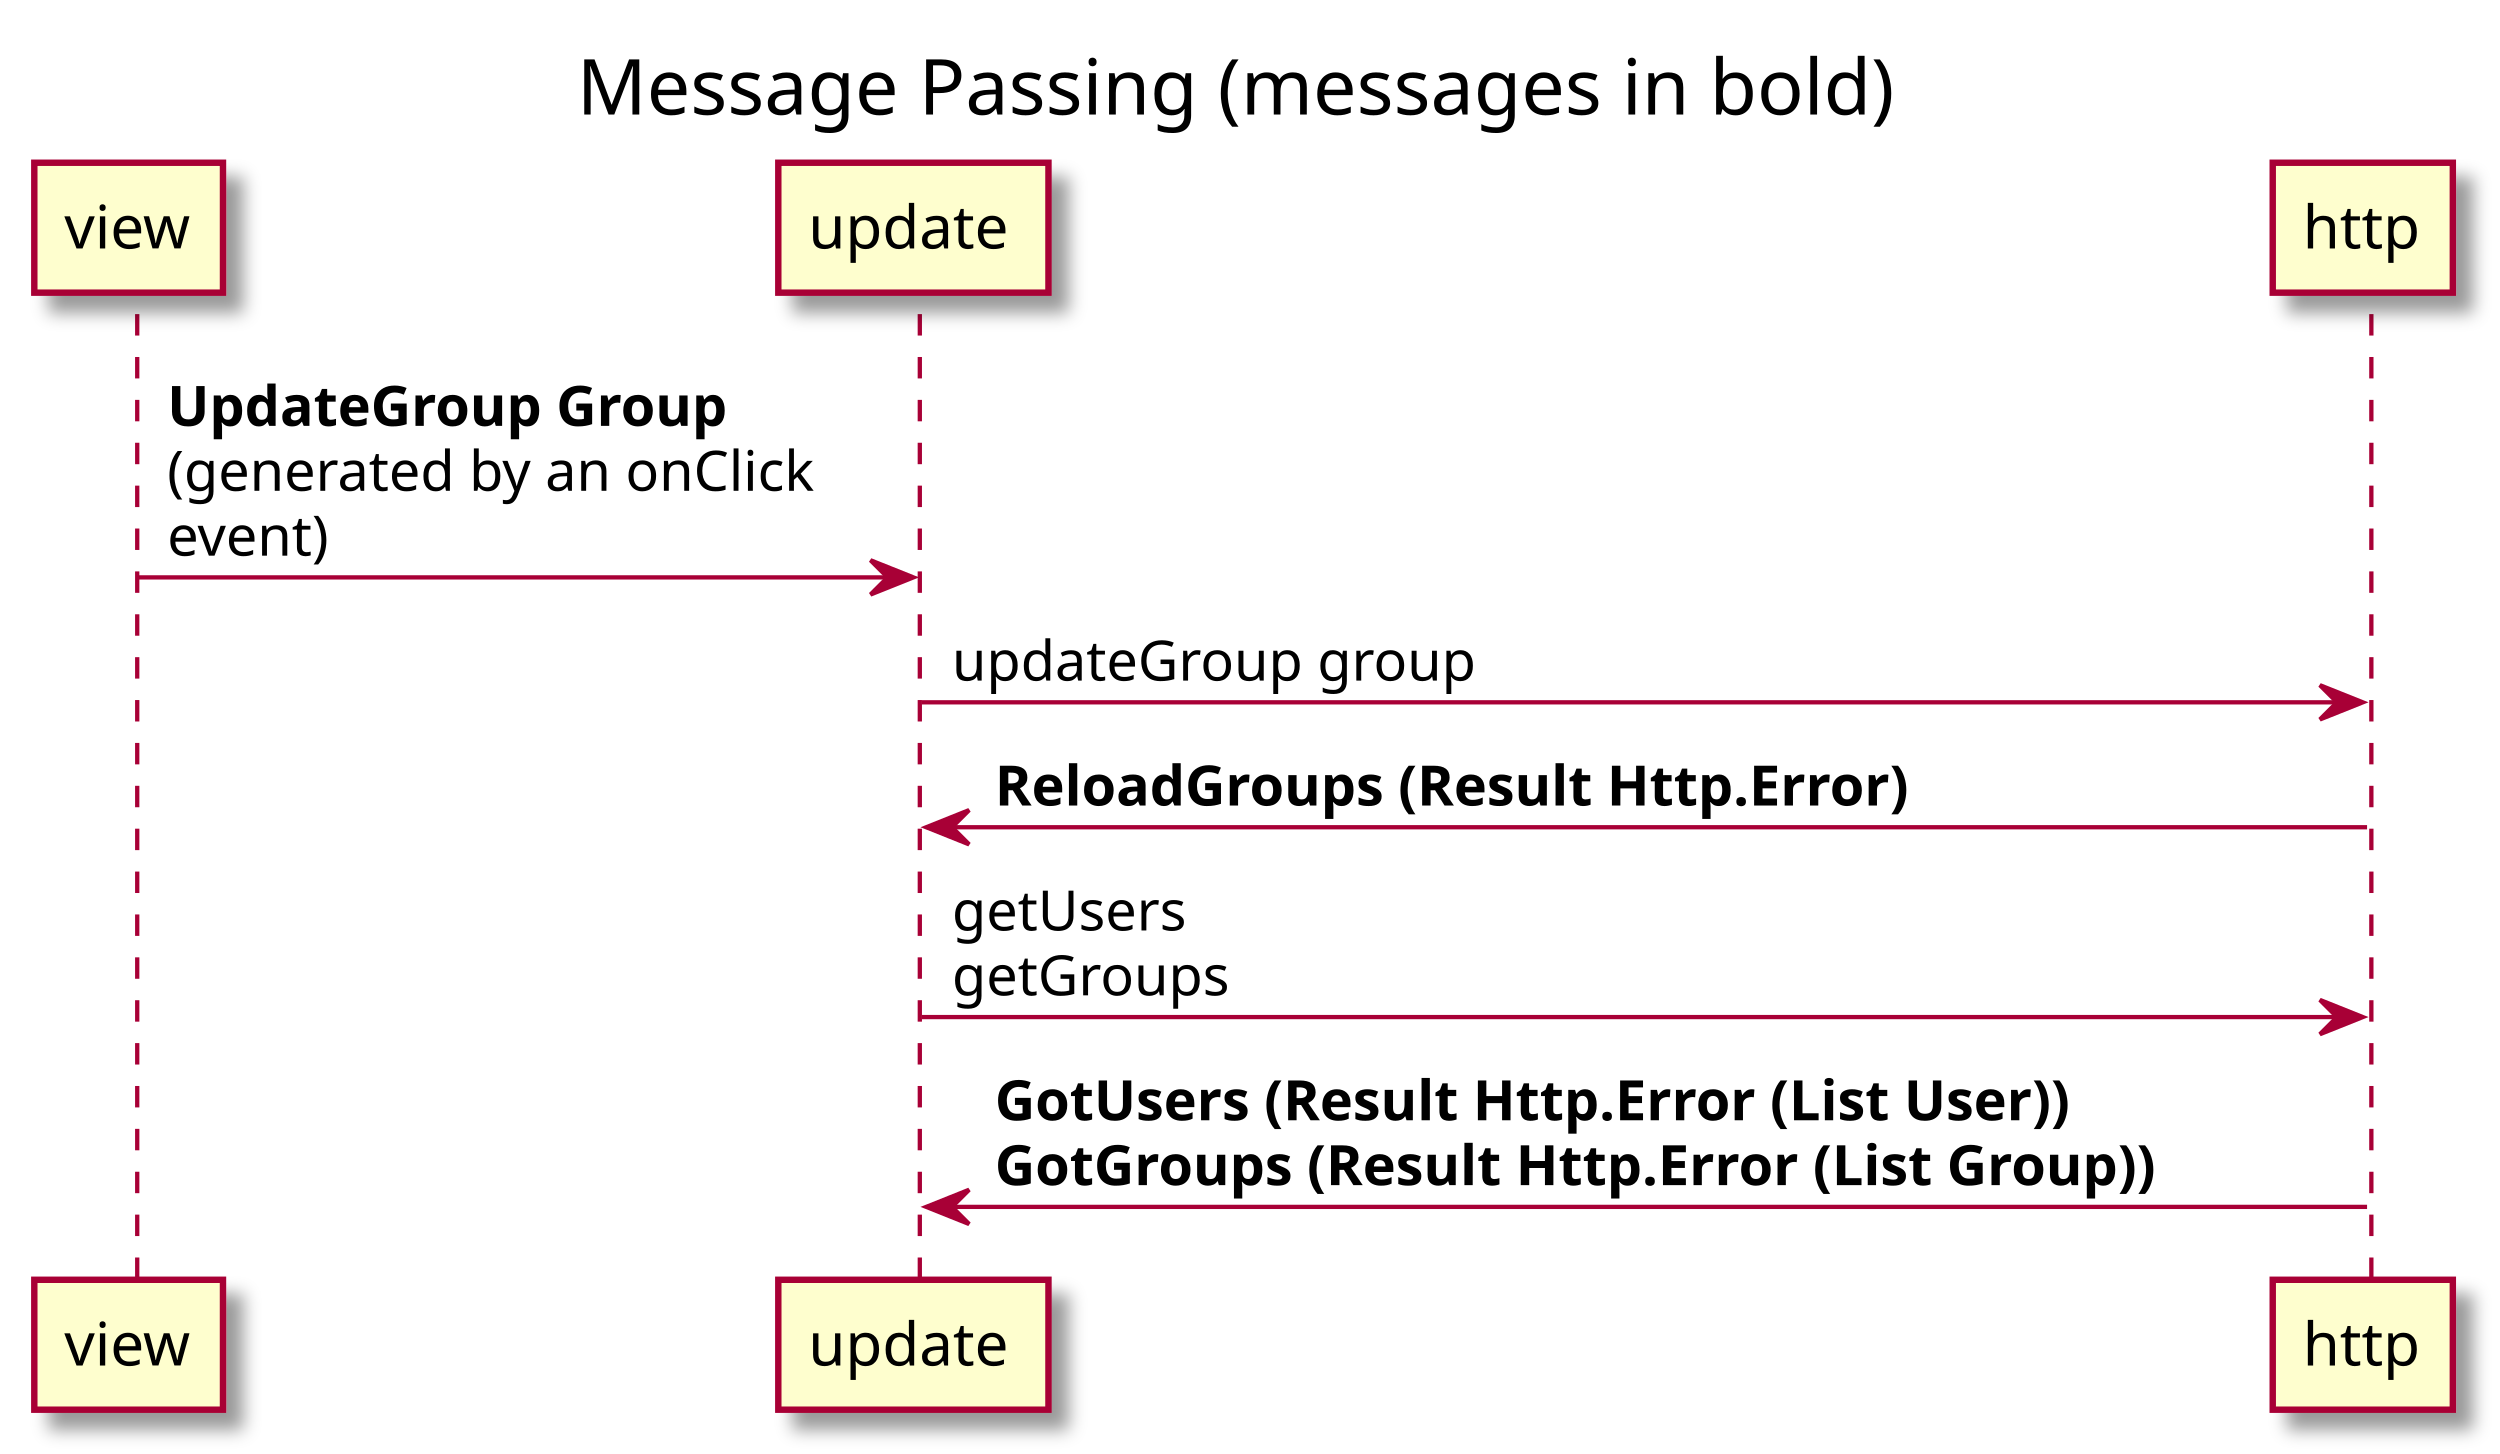
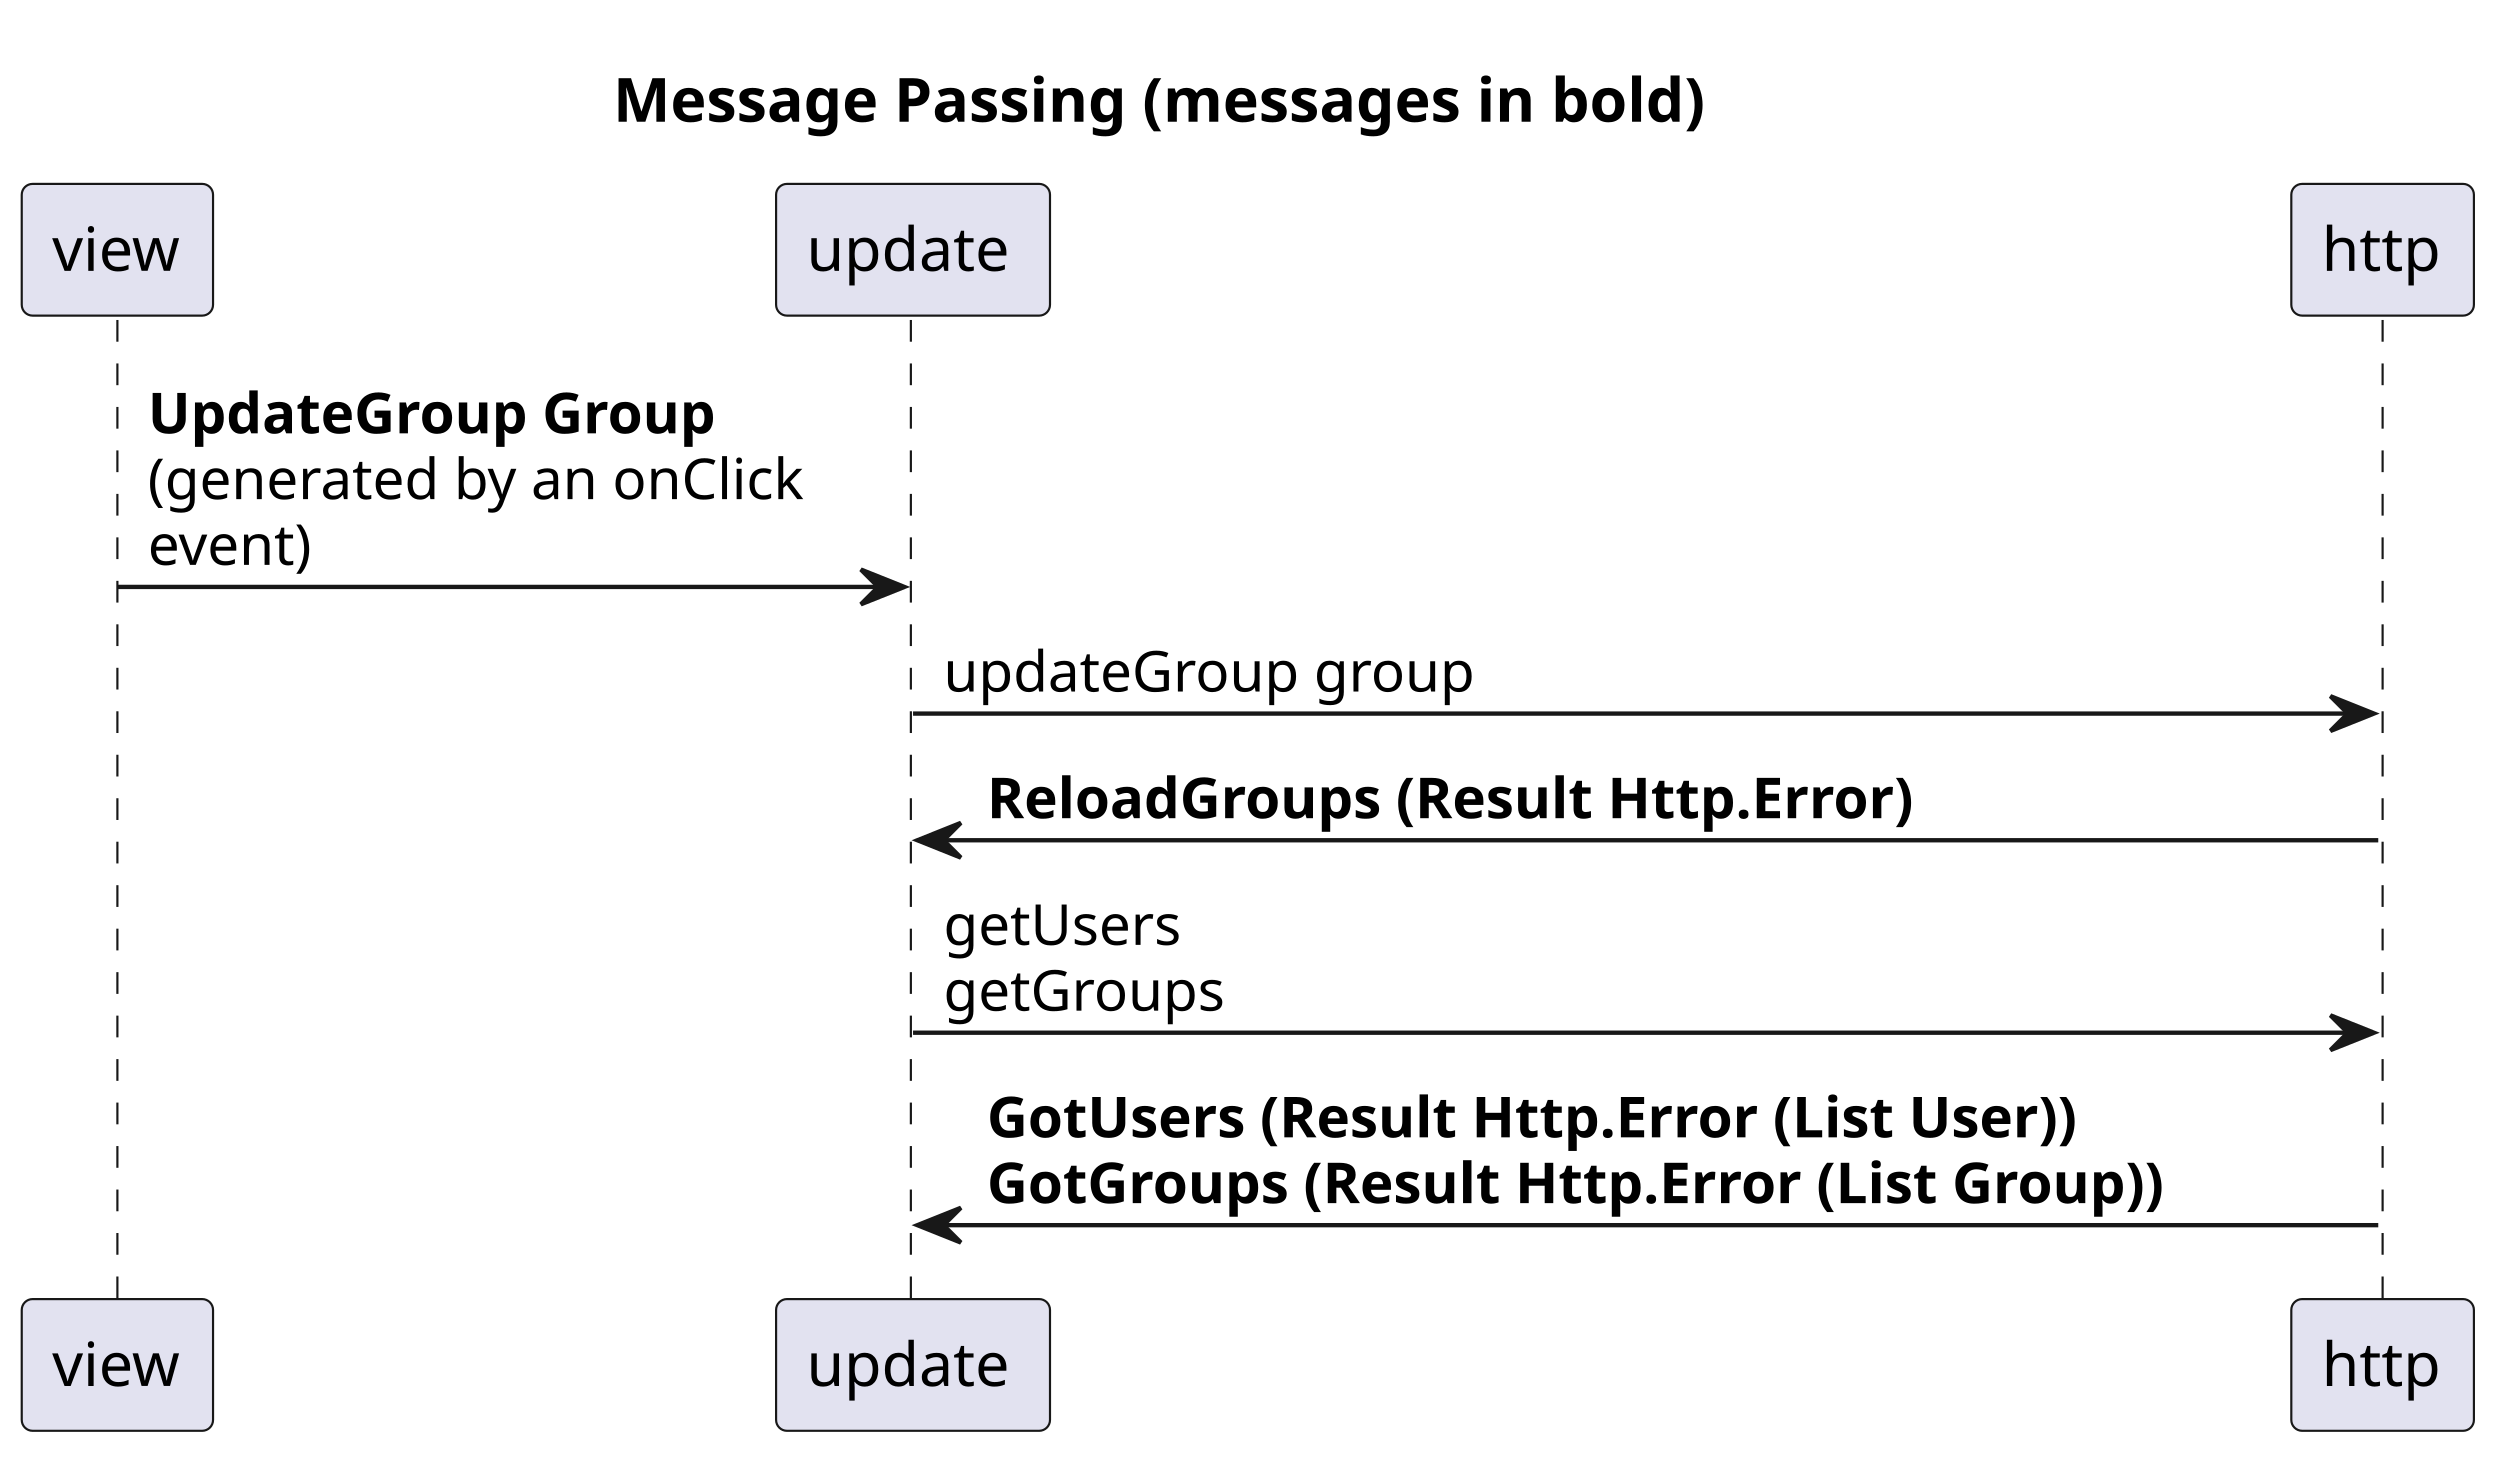
- <svg xmlns="http://www.w3.org/2000/svg" contentScriptType="application/ecmascript" contentStyleType="text/css" height="339px" preserveAspectRatio="none" style="width:583px;height:339px;" version="1.1" viewBox="0 0 583 339" width="583px" zoomAndPan="magnify">
-   <defs>
-     <filter height="300%" id="fbl7r2ytj904b" width="300%" x="-1" y="-1">
-       <feGaussianBlur result="blurOut" stdDeviation="2.0" />
-       <feColorMatrix in="blurOut" result="blurOut2" type="matrix" values="0 0 0 0 0 0 0 0 0 0 0 0 0 0 0 0 0 0 .4 0" />
-       <feOffset dx="4.0" dy="4.0" in="blurOut2" result="blurOut3" />
-       <feBlend in="SourceGraphic" in2="blurOut3" mode="normal" />
-     </filter>
-   </defs>
+ <svg xmlns="http://www.w3.org/2000/svg" contentStyleType="text/css" height="335px" preserveAspectRatio="none" style="width:575px;height:335px;background:#FFFFFF;" version="1.1" viewBox="0 0 575 335" width="575px" zoomAndPan="magnify">
+   <defs />
  <g>
-     <text fill="#000000" font-family="sans-serif" font-size="18" lengthAdjust="spacingAndGlyphs" textLength="315" x="134.5" y="26.708">
-       Message Passing (messages in bold)
-     </text>
-     <line style="stroke: #A80036; stroke-width: 1.0; stroke-dasharray: 5.0,5.0;" x1="32" x2="32" y1="73.25" y2="299.445" />
-     <line style="stroke: #A80036; stroke-width: 1.0; stroke-dasharray: 5.0,5.0;" x1="214.5" x2="214.5" y1="73.25" y2="299.445" />
-     <line style="stroke: #A80036; stroke-width: 1.0; stroke-dasharray: 5.0,5.0;" x1="553" x2="553" y1="73.25" y2="299.445" />
-     <rect fill="#FEFECE" filter="url(#fbl7r2ytj904b)" height="30.297" style="stroke: #A80036; stroke-width: 1.5;" width="44" x="8" y="37.953" />
-     <text fill="#000000" font-family="sans-serif" font-size="14" lengthAdjust="spacingAndGlyphs" textLength="30" x="15" y="57.948">
-       view
-     </text>
-     <rect fill="#FEFECE" filter="url(#fbl7r2ytj904b)" height="30.297" style="stroke: #A80036; stroke-width: 1.5;" width="44" x="8" y="298.445" />
-     <text fill="#000000" font-family="sans-serif" font-size="14" lengthAdjust="spacingAndGlyphs" textLength="30" x="15" y="318.44">
-       view
-     </text>
-     <rect fill="#FEFECE" filter="url(#fbl7r2ytj904b)" height="30.297" style="stroke: #A80036; stroke-width: 1.5;" width="63" x="181.5" y="37.953" />
-     <text fill="#000000" font-family="sans-serif" font-size="14" lengthAdjust="spacingAndGlyphs" textLength="49" x="188.5" y="57.948">
-       update
-     </text>
-     <rect fill="#FEFECE" filter="url(#fbl7r2ytj904b)" height="30.297" style="stroke: #A80036; stroke-width: 1.5;" width="63" x="181.5" y="298.445" />
-     <text fill="#000000" font-family="sans-serif" font-size="14" lengthAdjust="spacingAndGlyphs" textLength="49" x="188.5" y="318.44">
-       update
-     </text>
-     <rect fill="#FEFECE" filter="url(#fbl7r2ytj904b)" height="30.297" style="stroke: #A80036; stroke-width: 1.5;" width="42" x="530" y="37.953" />
-     <text fill="#000000" font-family="sans-serif" font-size="14" lengthAdjust="spacingAndGlyphs" textLength="28" x="537" y="57.948">
-       http
-     </text>
-     <rect fill="#FEFECE" filter="url(#fbl7r2ytj904b)" height="30.297" style="stroke: #A80036; stroke-width: 1.5;" width="42" x="530" y="298.445" />
-     <text fill="#000000" font-family="sans-serif" font-size="14" lengthAdjust="spacingAndGlyphs" textLength="28" x="537" y="318.44">
-       http
-     </text>
-     <polygon fill="#A80036" points="203,130.648,213,134.648,203,138.648,207,134.648" style="stroke: #A80036; stroke-width: 1.0;" />
-     <line style="stroke: #A80036; stroke-width: 1.0;" x1="32" x2="209" y1="134.648" y2="134.648" />
-     <text fill="#000000" font-family="sans-serif" font-size="13" font-weight="bold" lengthAdjust="spacingAndGlyphs" textLength="149" x="39" y="99.317">
-       UpdateGroup Group
-     </text>
-     <text fill="#000000" font-family="sans-serif" font-size="13" lengthAdjust="spacingAndGlyphs" textLength="159" x="39" y="114.45">
-       (generated by an onClick
-     </text>
-     <text fill="#000000" font-family="sans-serif" font-size="13" lengthAdjust="spacingAndGlyphs" textLength="41" x="39" y="129.583">
-       event)
-     </text>
-     <polygon fill="#A80036" points="541,159.781,551,163.781,541,167.781,545,163.781" style="stroke: #A80036; stroke-width: 1.0;" />
-     <line style="stroke: #A80036; stroke-width: 1.0;" x1="215" x2="547" y1="163.781" y2="163.781" />
-     <text fill="#000000" font-family="sans-serif" font-size="13" lengthAdjust="spacingAndGlyphs" textLength="125" x="222" y="158.715">
-       updateGroup group
-     </text>
-     <polygon fill="#A80036" points="226,188.914,216,192.914,226,196.914,222,192.914" style="stroke: #A80036; stroke-width: 1.0;" />
-     <line style="stroke: #A80036; stroke-width: 1.0;" x1="220" x2="552" y1="192.914" y2="192.914" />
-     <text fill="#000000" font-family="sans-serif" font-size="13" font-weight="bold" lengthAdjust="spacingAndGlyphs" textLength="246" x="232" y="187.848">
-       ReloadGroups (Result Http.Error)
-     </text>
-     <polygon fill="#A80036" points="541,233.18,551,237.18,541,241.18,545,237.18" style="stroke: #A80036; stroke-width: 1.0;" />
-     <line style="stroke: #A80036; stroke-width: 1.0;" x1="215" x2="547" y1="237.18" y2="237.18" />
-     <text fill="#000000" font-family="sans-serif" font-size="13" lengthAdjust="spacingAndGlyphs" textLength="58" x="222" y="216.981">
-       getUsers
-     </text>
-     <text fill="#000000" font-family="sans-serif" font-size="13" lengthAdjust="spacingAndGlyphs" textLength="67" x="222" y="232.114">
-       getGroups
-     </text>
-     <polygon fill="#A80036" points="226,277.445,216,281.445,226,285.445,222,281.445" style="stroke: #A80036; stroke-width: 1.0;" />
-     <line style="stroke: #A80036; stroke-width: 1.0;" x1="220" x2="552" y1="281.445" y2="281.445" />
-     <text fill="#000000" font-family="sans-serif" font-size="13" font-weight="bold" lengthAdjust="spacingAndGlyphs" textLength="290" x="232" y="261.247">
-       GotUsers (Result Http.Error (List User))
-     </text>
-     <text fill="#000000" font-family="sans-serif" font-size="13" font-weight="bold" lengthAdjust="spacingAndGlyphs" textLength="314" x="232" y="276.379">
-       GotGroups (Result Http.Error (List Group))
-     </text>
+     <text fill="#000000" font-family="sans-serif" font-size="14" font-weight="bold" lengthAdjust="spacing" textLength="291" x="141" y="27.995">Message Passing (messages in bold)</text>
+     <line style="stroke:#181818;stroke-width:0.5;stroke-dasharray:5.0,5.0;" x1="27" x2="27" y1="73.594" y2="299.789" />
+     <line style="stroke:#181818;stroke-width:0.5;stroke-dasharray:5.0,5.0;" x1="209.5" x2="209.5" y1="73.594" y2="299.789" />
+     <line style="stroke:#181818;stroke-width:0.5;stroke-dasharray:5.0,5.0;" x1="548" x2="548" y1="73.594" y2="299.789" />
+     <rect fill="#E2E2F0" height="30.297" rx="2.5" ry="2.5" style="stroke:#181818;stroke-width:0.5;" width="44" x="5" y="42.297" />
+     <text fill="#000000" font-family="sans-serif" font-size="14" lengthAdjust="spacing" textLength="30" x="12" y="62.292">view</text>
+     <rect fill="#E2E2F0" height="30.297" rx="2.5" ry="2.5" style="stroke:#181818;stroke-width:0.5;" width="44" x="5" y="298.789" />
+     <text fill="#000000" font-family="sans-serif" font-size="14" lengthAdjust="spacing" textLength="30" x="12" y="318.784">view</text>
+     <rect fill="#E2E2F0" height="30.297" rx="2.5" ry="2.5" style="stroke:#181818;stroke-width:0.5;" width="63" x="178.5" y="42.297" />
+     <text fill="#000000" font-family="sans-serif" font-size="14" lengthAdjust="spacing" textLength="49" x="185.5" y="62.292">update</text>
+     <rect fill="#E2E2F0" height="30.297" rx="2.5" ry="2.5" style="stroke:#181818;stroke-width:0.5;" width="63" x="178.5" y="298.789" />
+     <text fill="#000000" font-family="sans-serif" font-size="14" lengthAdjust="spacing" textLength="49" x="185.5" y="318.784">update</text>
+     <rect fill="#E2E2F0" height="30.297" rx="2.5" ry="2.5" style="stroke:#181818;stroke-width:0.5;" width="42" x="527" y="42.297" />
+     <text fill="#000000" font-family="sans-serif" font-size="14" lengthAdjust="spacing" textLength="28" x="534" y="62.292">http</text>
+     <rect fill="#E2E2F0" height="30.297" rx="2.5" ry="2.5" style="stroke:#181818;stroke-width:0.5;" width="42" x="527" y="298.789" />
+     <text fill="#000000" font-family="sans-serif" font-size="14" lengthAdjust="spacing" textLength="28" x="534" y="318.784">http</text>
+     <polygon fill="#181818" points="198,130.992,208,134.992,198,138.992,202,134.992" style="stroke:#181818;stroke-width:1.0;" />
+     <line style="stroke:#181818;stroke-width:1.0;" x1="27" x2="204" y1="134.992" y2="134.992" />
+     <text fill="#000000" font-family="sans-serif" font-size="13" font-weight="bold" lengthAdjust="spacing" textLength="149" x="34" y="99.661">UpdateGroup Group</text>
+     <text fill="#000000" font-family="sans-serif" font-size="13" lengthAdjust="spacing" textLength="159" x="34" y="114.793">(generated by an onClick</text>
+     <text fill="#000000" font-family="sans-serif" font-size="13" lengthAdjust="spacing" textLength="41" x="34" y="129.926">event)</text>
+     <polygon fill="#181818" points="536,160.125,546,164.125,536,168.125,540,164.125" style="stroke:#181818;stroke-width:1.0;" />
+     <line style="stroke:#181818;stroke-width:1.0;" x1="210" x2="542" y1="164.125" y2="164.125" />
+     <text fill="#000000" font-family="sans-serif" font-size="13" lengthAdjust="spacing" textLength="125" x="217" y="159.059">updateGroup group</text>
+     <polygon fill="#181818" points="221,189.258,211,193.258,221,197.258,217,193.258" style="stroke:#181818;stroke-width:1.0;" />
+     <line style="stroke:#181818;stroke-width:1.0;" x1="215" x2="547" y1="193.258" y2="193.258" />
+     <text fill="#000000" font-family="sans-serif" font-size="13" font-weight="bold" lengthAdjust="spacing" textLength="246" x="227" y="188.192">ReloadGroups (Result Http.Error)</text>
+     <polygon fill="#181818" points="536,233.523,546,237.523,536,241.523,540,237.523" style="stroke:#181818;stroke-width:1.0;" />
+     <line style="stroke:#181818;stroke-width:1.0;" x1="210" x2="542" y1="237.523" y2="237.523" />
+     <text fill="#000000" font-family="sans-serif" font-size="13" lengthAdjust="spacing" textLength="58" x="217" y="217.325">getUsers</text>
+     <text fill="#000000" font-family="sans-serif" font-size="13" lengthAdjust="spacing" textLength="67" x="217" y="232.458">getGroups</text>
+     <polygon fill="#181818" points="221,277.789,211,281.789,221,285.789,217,281.789" style="stroke:#181818;stroke-width:1.0;" />
+     <line style="stroke:#181818;stroke-width:1.0;" x1="215" x2="547" y1="281.789" y2="281.789" />
+     <text fill="#000000" font-family="sans-serif" font-size="13" font-weight="bold" lengthAdjust="spacing" textLength="290" x="227" y="261.59">GotUsers (Result Http.Error (List User))</text>
+     <text fill="#000000" font-family="sans-serif" font-size="13" font-weight="bold" lengthAdjust="spacing" textLength="314" x="227" y="276.723">GotGroups (Result Http.Error (List Group))</text>
  </g>
</svg>
